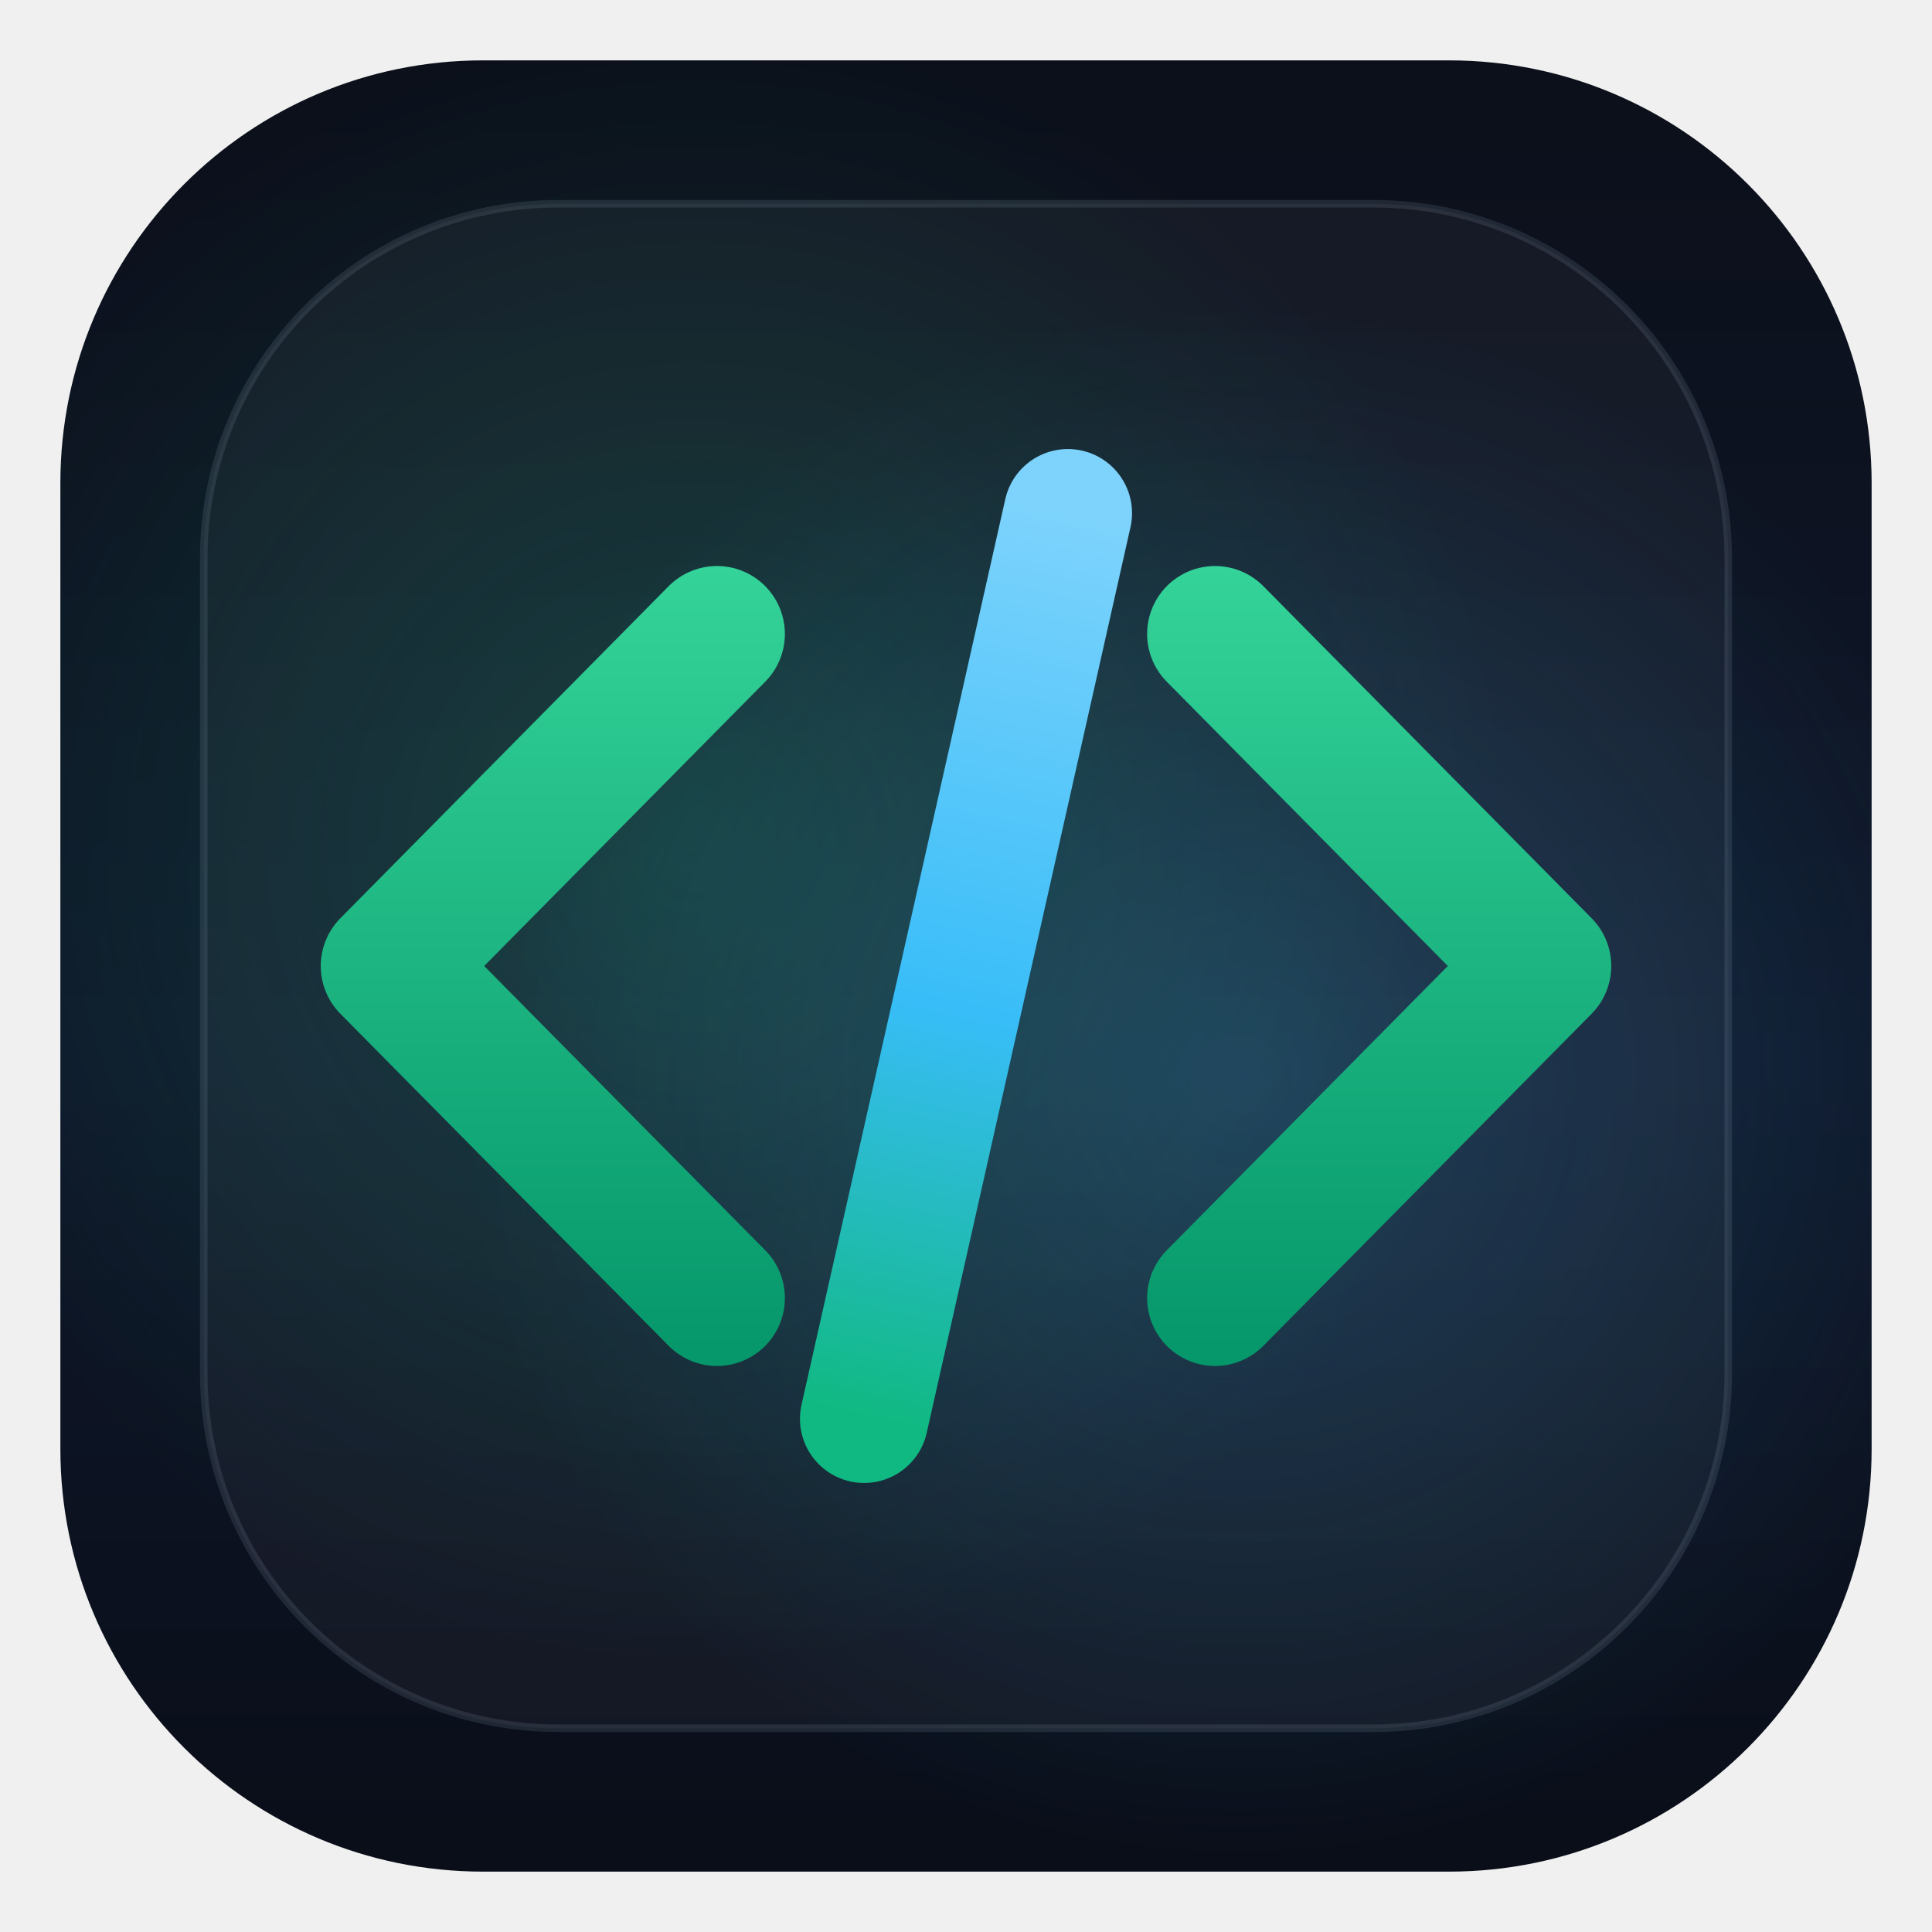
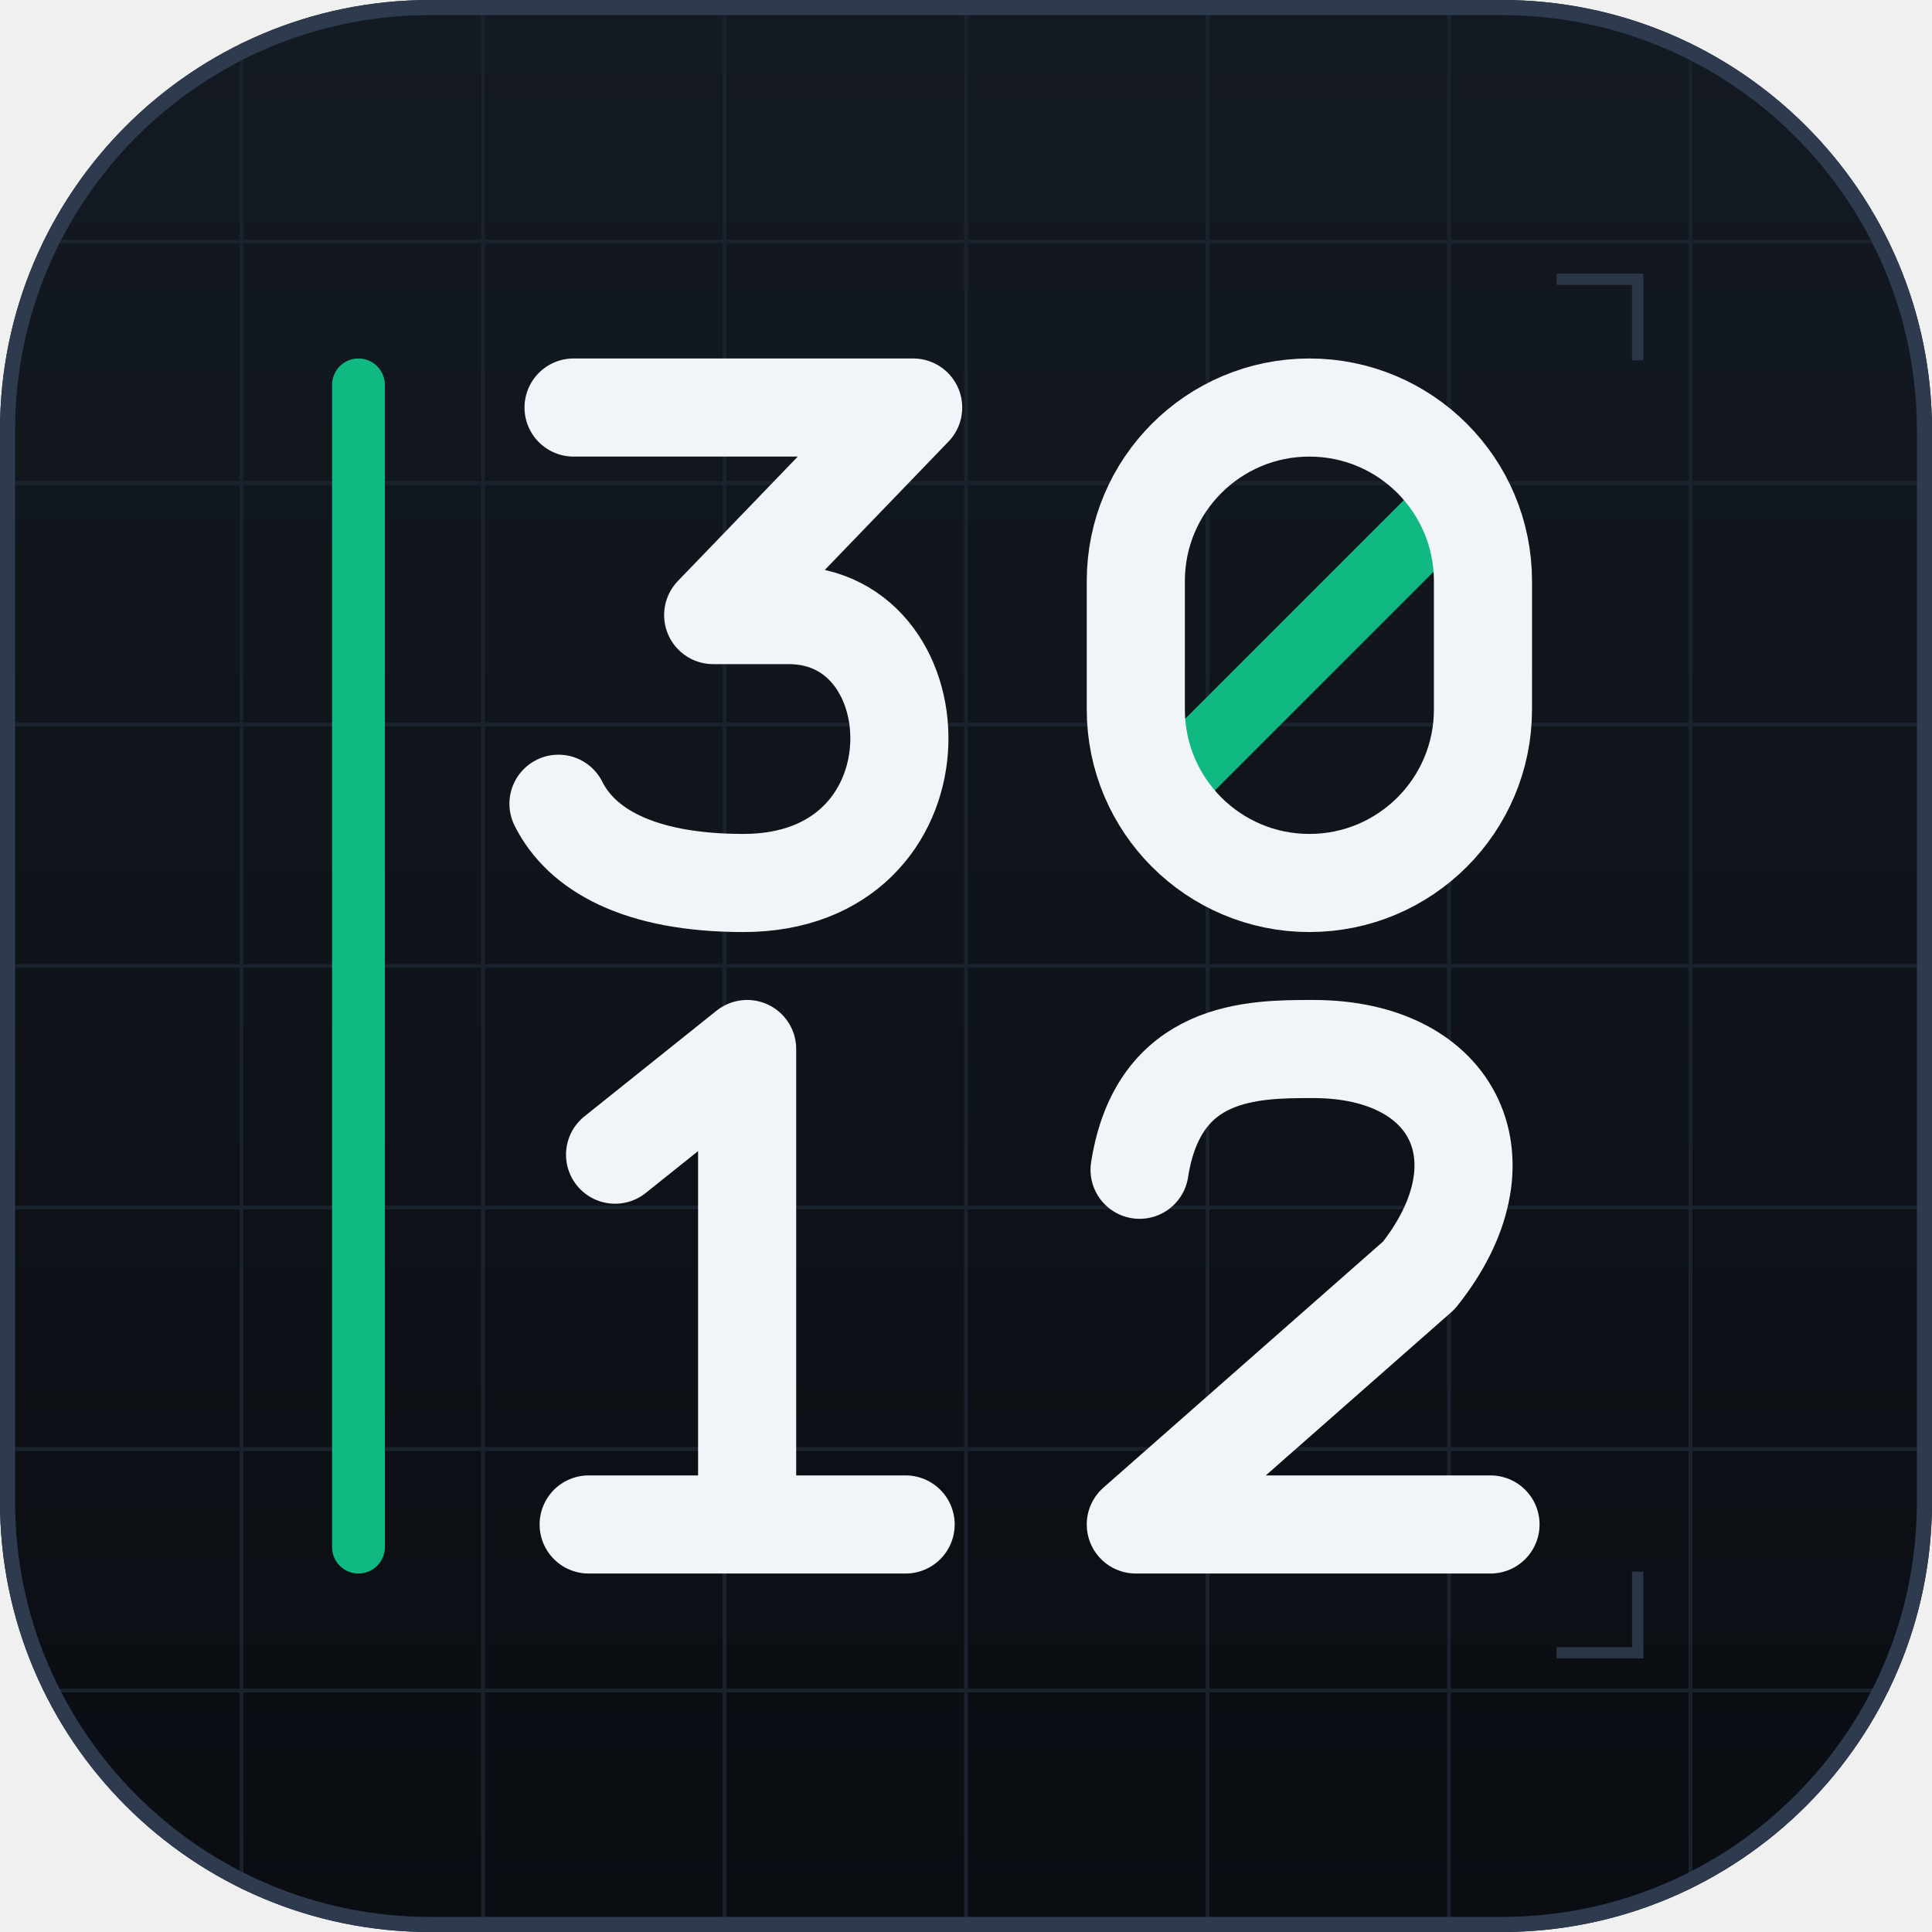
- <svg xmlns="http://www.w3.org/2000/svg" viewBox="0 0 1024 1024" width="1024" height="1024" fill="none">
+ <svg xmlns="http://www.w3.org/2000/svg" viewBox="0 0 1024 1024" width="512" height="512" fill="none">
  <defs>
    <linearGradient id="bgGrad" x1="512" y1="0" x2="512" y2="1024" gradientUnits="userSpaceOnUse">
-       <stop offset="0%" stop-color="#0B0F19" />
-       <stop offset="55%" stop-color="#0F172A" />
-       <stop offset="100%" stop-color="#090D17" />
+       <stop offset="0%" stop-color="#141A22" />
+       <stop offset="100%" stop-color="#0A0D12" />
    </linearGradient>
-     <radialGradient id="emeraldGlow" cx="36%" cy="44%" r="42%">
-       <stop offset="0%" stop-color="#10B981" stop-opacity="0.22" />
-       <stop offset="100%" stop-color="#10B981" stop-opacity="0" />
-     </radialGradient>
-     <radialGradient id="skyGlow" cx="64%" cy="56%" r="40%">
-       <stop offset="0%" stop-color="#38BDF8" stop-opacity="0.20" />
-       <stop offset="100%" stop-color="#38BDF8" stop-opacity="0" />
-     </radialGradient>
-     <linearGradient id="chevGrad" x1="512" y1="300" x2="512" y2="724" gradientUnits="userSpaceOnUse">
-       <stop offset="0%" stop-color="#34D399" />
-       <stop offset="100%" stop-color="#059669" />
-     </linearGradient>
-     <linearGradient id="slashGrad" x1="566" y1="272" x2="458" y2="752" gradientUnits="userSpaceOnUse">
-       <stop offset="0%" stop-color="#7DD3FC" />
-       <stop offset="55%" stop-color="#38BDF8" />
-       <stop offset="100%" stop-color="#10B981" />
-     </linearGradient>
-     <clipPath id="squircle">
-       <rect x="32" y="32" width="960" height="960" rx="224" ry="224" />
+     <clipPath id="iosSquircle">
+       <rect x="0" y="0" width="1024" height="1024" rx="228" ry="228" />
    </clipPath>
  </defs>
-   <g clip-path="url(#squircle)">
+   <g clip-path="url(#iosSquircle)">
    <rect width="1024" height="1024" fill="url(#bgGrad)" />
-     <rect width="1024" height="1024" fill="url(#emeraldGlow)" />
-     <rect width="1024" height="1024" fill="url(#skyGlow)" />
-     <rect x="108" y="108" width="808" height="808" rx="188" fill="#FFFFFF" fill-opacity="0.04" stroke="#94A3B8" stroke-opacity="0.16" stroke-width="4" />
-     <path d="M 380 336 L 206 512 L 380 688" stroke="url(#chevGrad)" stroke-width="72" stroke-linecap="round" stroke-linejoin="round" />
-     <path d="M 644 336 L 818 512 L 644 688" stroke="url(#chevGrad)" stroke-width="72" stroke-linecap="round" stroke-linejoin="round" />
-     <line x1="566" y1="272" x2="458" y2="752" stroke="url(#slashGrad)" stroke-width="68" stroke-linecap="round" />
+     <g stroke="#1A222D" stroke-width="2">
+       <line x1="128" y1="0" x2="128" y2="1024" />
+       <line x1="256" y1="0" x2="256" y2="1024" />
+       <line x1="384" y1="0" x2="384" y2="1024" />
+       <line x1="512" y1="0" x2="512" y2="1024" />
+       <line x1="640" y1="0" x2="640" y2="1024" />
+       <line x1="768" y1="0" x2="768" y2="1024" />
+       <line x1="896" y1="0" x2="896" y2="1024" />
+       <line x1="0" y1="128" x2="1024" y2="128" />
+       <line x1="0" y1="256" x2="1024" y2="256" />
+       <line x1="0" y1="384" x2="1024" y2="384" />
+       <line x1="0" y1="512" x2="1024" y2="512" />
+       <line x1="0" y1="640" x2="1024" y2="640" />
+       <line x1="0" y1="768" x2="1024" y2="768" />
+       <line x1="0" y1="896" x2="1024" y2="896" />
+     </g>
+     <path d="M828 148 H868 V188 M828 876 H868 V836" stroke="#2A3646" stroke-width="6" stroke-linecap="square" />
+     <rect x="176" y="190" width="28" height="644" rx="14" fill="#10B981" />
+     <line x1="618" y1="418" x2="770" y2="266" stroke="#10B981" stroke-width="38" stroke-linecap="round" />
+     <g stroke="#F1F5F9" stroke-width="52" stroke-linecap="round" stroke-linejoin="round">
+       <path d="M 304 216 H 484 L 378 326 H 418 C 498 326 502 468 394 468 C 338 468 308 450 296 426" />
+       <rect x="602" y="216" width="184" height="252" rx="92" />
+       <path d="M 326 612 L 396 556 V 808 M 312 808 H 480" />
+       <path d="M 604 620 C 614 556 664 556 696 556 C 772 556 800 616 752 676 L 602 808 H 790" />
+     </g>
+     <rect x="4" y="4" width="1016" height="1016" rx="224" ry="224" stroke="#2E3B4E" stroke-width="8" />
  </g>
</svg>
